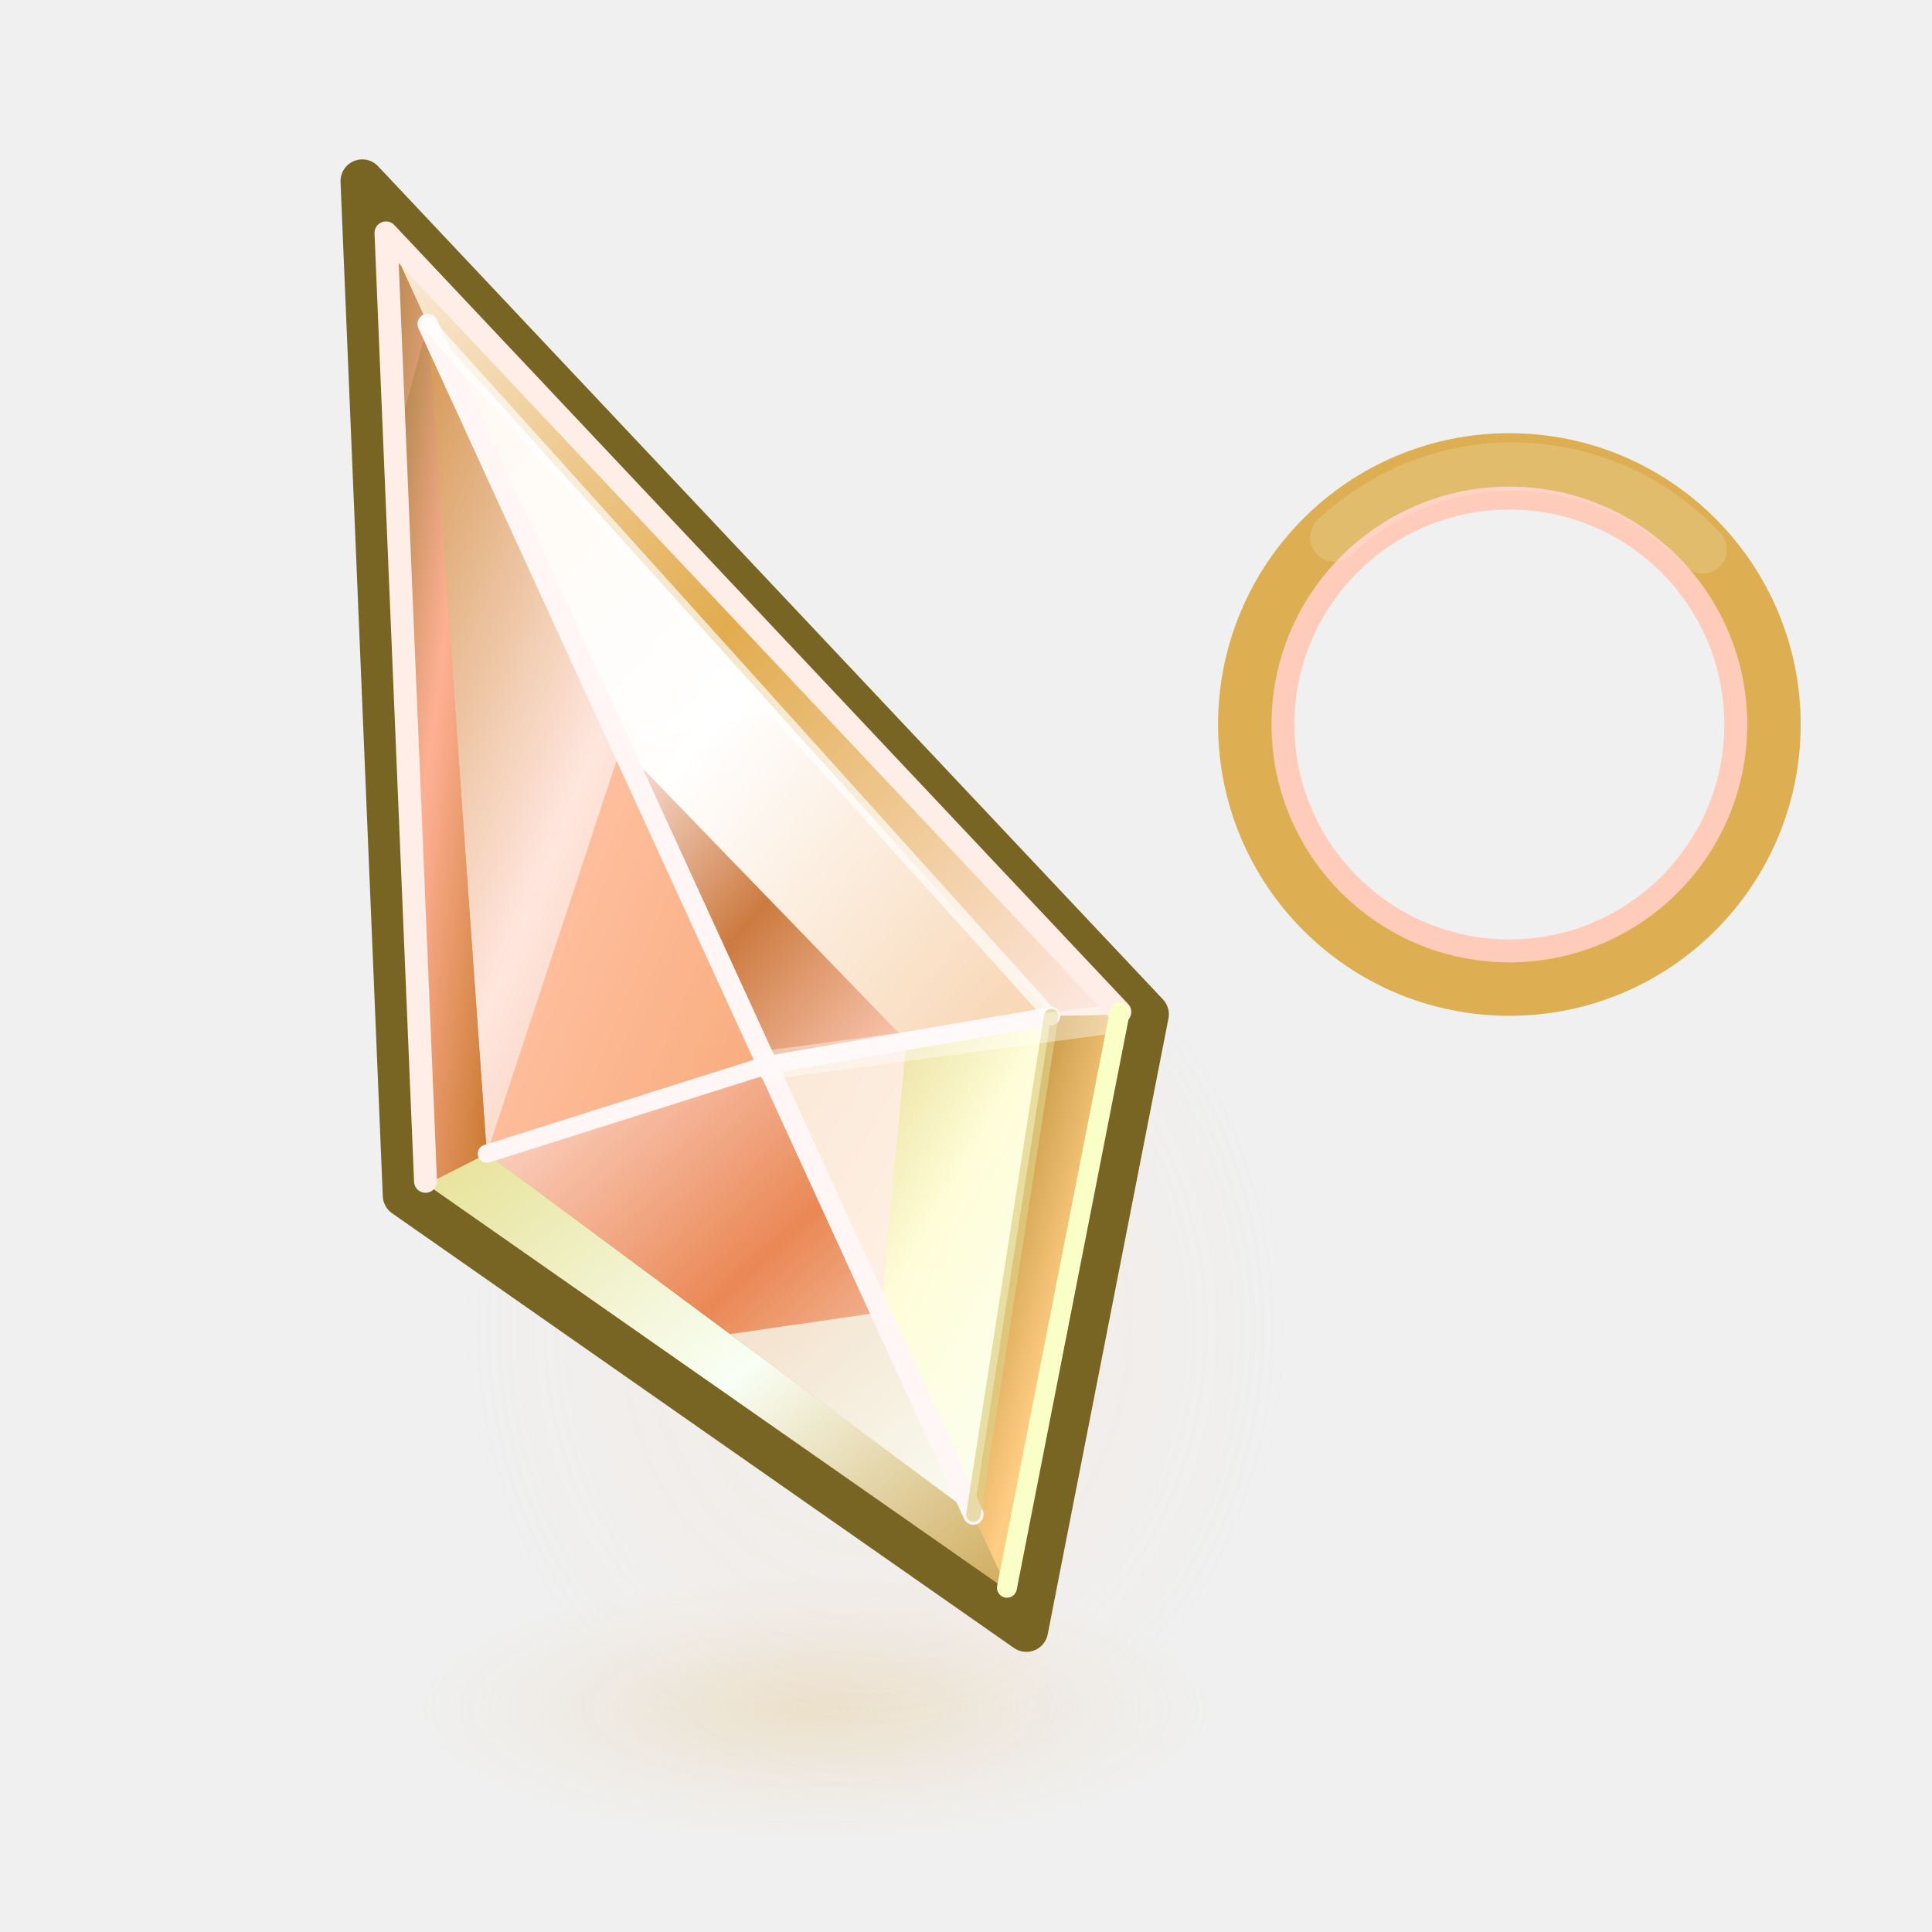
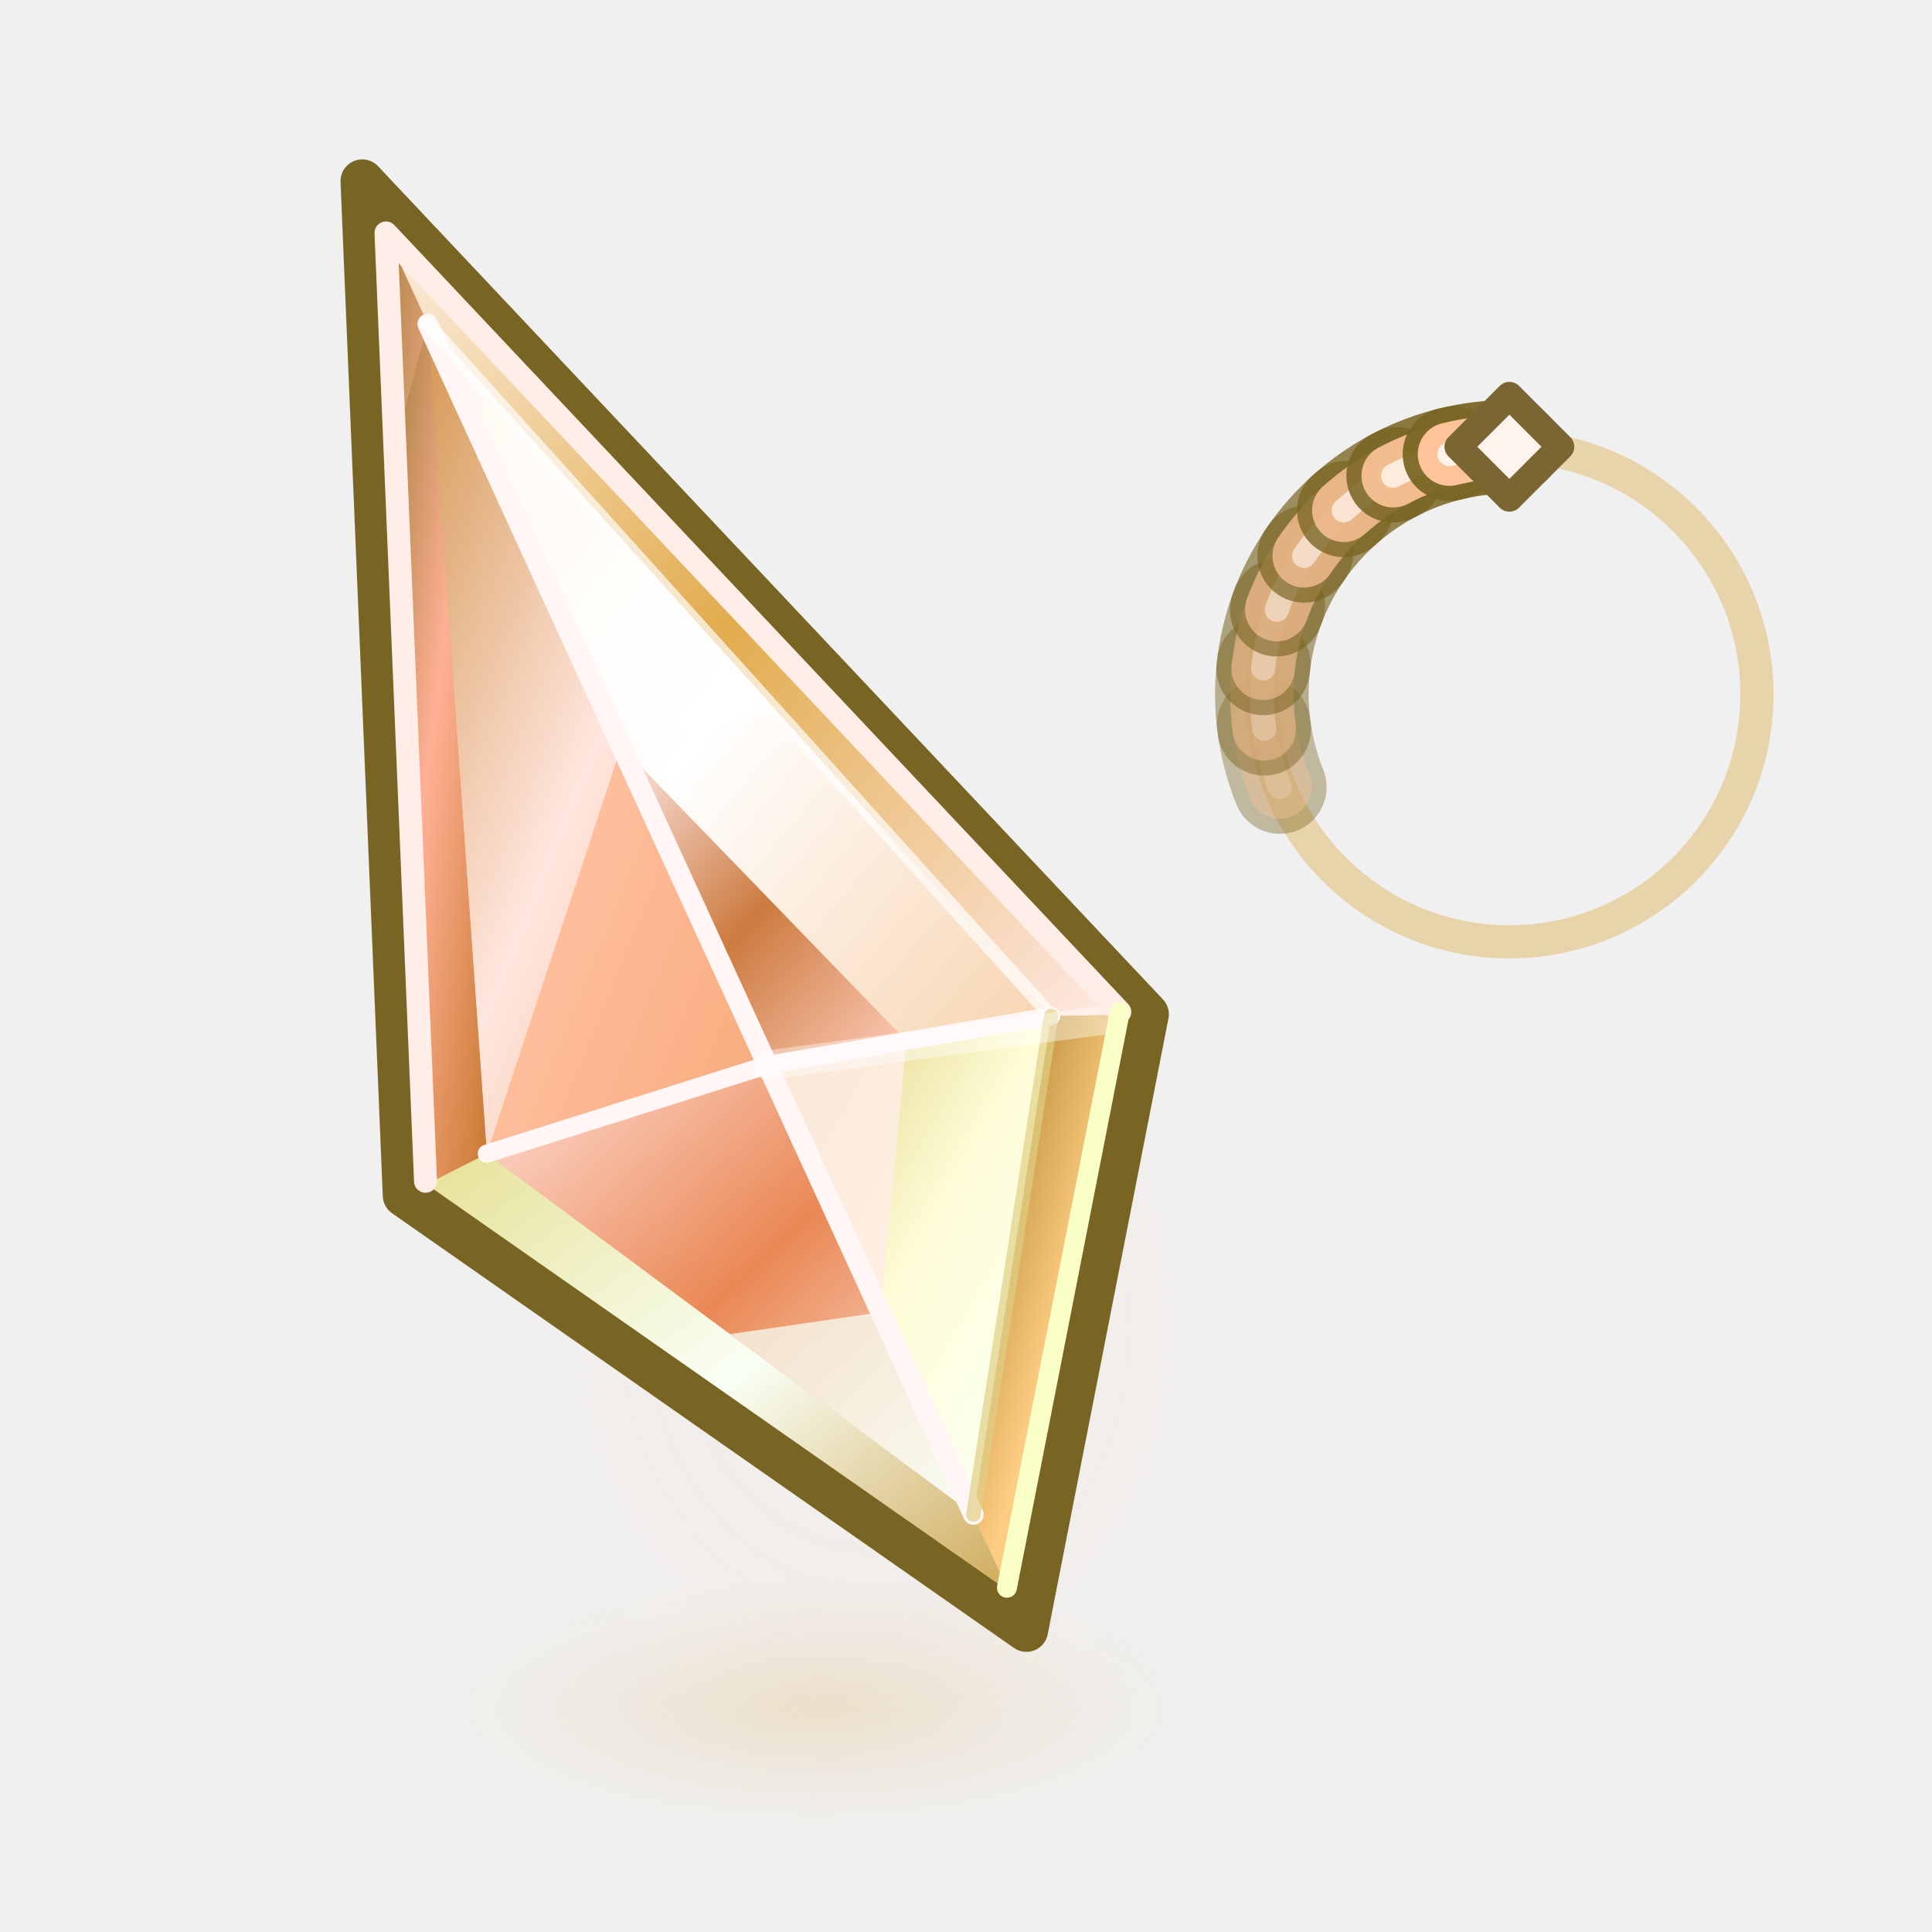
<svg xmlns="http://www.w3.org/2000/svg" width="32" height="32" viewBox="0 0 32 32">
  <defs>
    <linearGradient id="body" x1="0" y1="0" x2="1" y2="1">
      <stop stop-color="#fff2e9" />
      <stop offset=".55" stop-color="#facaa1" />
      <stop offset="1" stop-color="#fffed8" />
    </linearGradient>
    <linearGradient id="crown" x1="0" y1="0" x2=".8" y2="1">
      <stop stop-color="#ffe7b9" />
      <stop offset=".40" stop-color="#fffaf9" />
      <stop offset=".70" stop-color="#fff1ea" />
      <stop offset="1" stop-color="#f2ab7d" />
    </linearGradient>
    <linearGradient id="left" x1="0" y1="0" x2="1" y2=".5">
      <stop stop-color="#a67d32" />
      <stop offset=".32" stop-color="#dc8e4e" />
      <stop offset=".78" stop-color="#ffcdbb" />
      <stop offset="1" stop-color="#ffebe9" />
    </linearGradient>
    <linearGradient id="right" x1="0" y1="0" x2=".7" y2="1">
      <stop stop-color="#f0b772" />
      <stop offset=".36" stop-color="#cba354" />
      <stop offset=".7" stop-color="#ffeed4" />
      <stop offset="1" stop-color="#f6ffed" />
    </linearGradient>
    <linearGradient id="foot" x1="0" y1="0" x2="1" y2="1">
      <stop stop-color="#ffc4b1" />
      <stop offset=".48" stop-color="#d98d51" />
      <stop offset=".52" stop-color="#ffe1d8" />
      <stop offset="1" stop-color="#eaeeb4" />
    </linearGradient>
    <linearGradient id="violet" x1="0" y1="0" x2="1" y2="1">
      <stop stop-color="#ffdbcb" />
      <stop offset=".5" stop-color="#e0e48e" />
      <stop offset="1" stop-color="#f3ffd0" />
    </linearGradient>
    <linearGradient id="inner" x1="0" y1="0" x2="1" y2="0">
      <stop stop-color="#a68834" stop-opacity=".7" />
      <stop offset=".5" stop-color="#ffe8e0" stop-opacity=".25" />
      <stop offset="1" stop-color="#fffbfb" stop-opacity=".8" />
    </linearGradient>
    <linearGradient id="refract" x1="0" y1="0" x2="1" y2="1">
      <stop stop-color="#fff4f3" />
      <stop offset=".46" stop-color="#ffddc2" stop-opacity=".7" />
      <stop offset="1" stop-color="#ecf4ba" stop-opacity=".4" />
    </linearGradient>
    <linearGradient id="text" x1="0" y1="0" x2="1" y2="0">
      <stop stop-color="#e7b076" />
      <stop offset=".48" stop-color="#fff5f4" />
      <stop offset="1" stop-color="#fff0a6" />
    </linearGradient>
    <radialGradient id="shadow">
      <stop stop-color="#dbb157" stop-opacity=".25" />
      <stop offset=".55" stop-color="#e2b46c" stop-opacity=".10" />
      <stop offset="1" stop-color="#edcd8d" stop-opacity="0" />
    </radialGradient>
    <radialGradient id="halo">
      <stop stop-color="#fffbbe" stop-opacity=".10" />
      <stop offset=".6" stop-color="#ffcea7" stop-opacity=".07" />
      <stop offset="1" stop-color="#ffead4" stop-opacity="0" />
    </radialGradient>
    <linearGradient id="edgeIce" x1="0" y1="0" x2="1" y2="1">
      <stop offset="0.0" stop-color="#fff4ed" />
      <stop offset="0.5" stop-color="#e2ac4e" />
      <stop offset="1.0" stop-color="#ffebe9" />
    </linearGradient>
    <linearGradient id="edgeIndigo" x1="0" y1="0" x2="1" y2="1">
      <stop offset="0.0" stop-color="#9b7217" />
      <stop offset="0.5" stop-color="#ffcd83" />
      <stop offset="1.0" stop-color="#c0c666" />
    </linearGradient>
    <linearGradient id="edgeLilac" x1="0" y1="0" x2="1" y2="1">
      <stop offset="0.0" stop-color="#e6e092" />
      <stop offset="0.5" stop-color="#f9fff5" />
      <stop offset="1.0" stop-color="#caa047" />
    </linearGradient>
    <linearGradient id="edgeBlue" x1="0" y1="0" x2="1" y2="1">
      <stop offset="0.0" stop-color="#94762d" />
      <stop offset="0.5" stop-color="#ffb094" />
      <stop offset="1.0" stop-color="#ca7a31" />
    </linearGradient>
    <linearGradient id="tableLight" x1="0" y1="0" x2="1" y2="1">
      <stop offset="0.0" stop-color="#ffe9d0" />
      <stop offset="0.5" stop-color="#ffffff" />
      <stop offset="1.0" stop-color="#f7d2ac" />
    </linearGradient>
    <linearGradient id="tableBlue" x1="0" y1="0" x2="1" y2="1">
      <stop offset="0.0" stop-color="#d59752" />
      <stop offset="0.5" stop-color="#ffe6de" />
      <stop offset="1.0" stop-color="#edb283" />
    </linearGradient>
    <linearGradient id="tableIce" x1="0" y1="0" x2="1" y2="1">
      <stop offset="0.0" stop-color="#ffe0d8" />
      <stop offset="0.5" stop-color="#ea8855" />
      <stop offset="1.0" stop-color="#fff7f1" />
    </linearGradient>
    <linearGradient id="tableLilac" x1="0" y1="0" x2="1" y2="1">
      <stop offset="0.0" stop-color="#d9c871" />
      <stop offset="0.5" stop-color="#fffdd8" />
      <stop offset="1.0" stop-color="#f9fff7" />
    </linearGradient>
    <linearGradient id="reflectedBlue" x1="0" y1="0" x2="1" y2="1">
      <stop offset="0.0" stop-color="#ffeae8" />
      <stop offset="0.5" stop-color="#cc7b40" />
      <stop offset="1.0" stop-color="#ffcdbb" />
    </linearGradient>
  </defs>
  <ellipse cx="13.5" cy="28.3" rx="6.7" ry="2.2" fill="url(#shadow)" stroke="none" stroke-width="0" stroke-linejoin="round" stroke-linecap="round" />
  <ellipse cx="14.5" cy="22" rx="7" ry="8" fill="url(#halo)" stroke="none" stroke-width="0" stroke-linejoin="round" stroke-linecap="round" />
  <polygon points="6,3 19,16.8 17,27 6.7,19.8" fill="url(#body)" stroke="none" stroke-width="0.7" stroke-linejoin="round" stroke-linecap="round" />
  <polygon points="6,3 19,16.8 12.71,17.64" fill="url(#crown)" stroke="none" stroke-width="0.7" stroke-linejoin="round" stroke-linecap="round" />
  <polygon points="19,16.8 17,27 12.71,17.64" fill="url(#right)" stroke="none" stroke-width="0.7" stroke-linejoin="round" stroke-linecap="round" />
  <polygon points="17,27 6.7,19.8 12.71,17.64" fill="url(#foot)" stroke="none" stroke-width="0.7" stroke-linejoin="round" stroke-linecap="round" />
  <polygon points="6.7,19.8 6,3 12.71,17.64" fill="url(#left)" stroke="none" stroke-width="0.7" stroke-linejoin="round" stroke-linecap="round" />
  <polygon points="6,3 19,16.8 17.411,16.829 7.085,5.366" fill="url(#edgeIce)" stroke="none" stroke-width="0.7" stroke-linejoin="round" stroke-linecap="round" />
  <polygon points="19,16.8 17,27 16.122,25.085 17.411,16.829" fill="url(#edgeIndigo)" stroke="none" stroke-width="0.7" stroke-linejoin="round" stroke-linecap="round" />
  <polygon points="17,27 6.7,19.8 8.063,19.109 16.122,25.085" fill="url(#edgeLilac)" stroke="none" stroke-width="0.7" stroke-linejoin="round" stroke-linecap="round" />
  <polygon points="6.7,19.8 6,3 7.085,5.366 8.063,19.109" fill="url(#edgeBlue)" stroke="none" stroke-width="0.7" stroke-linejoin="round" stroke-linecap="round" />
  <polygon points="7.085,5.366 17.411,16.829 12.71,17.64" fill="url(#tableLight)" stroke="none" stroke-width="0.7" stroke-linejoin="round" stroke-linecap="round" />
  <polygon points="7.085,5.366 12.71,17.64 8.063,19.109" fill="url(#tableBlue)" stroke="none" stroke-width="0.7" stroke-linejoin="round" stroke-linecap="round" />
  <polygon points="8.063,19.109 12.71,17.64 16.122,25.085" fill="url(#tableIce)" stroke="none" stroke-width="0.7" stroke-linejoin="round" stroke-linecap="round" />
  <polygon points="17.411,16.829 16.122,25.085 12.71,17.64" fill="url(#tableLilac)" stroke="none" stroke-width="0.7" stroke-linejoin="round" stroke-linecap="round" />
  <polygon points="7.085,5.366 10.291,12.362 12.867,11.785" fill="#ffffff" fill-opacity="0.69" stroke="none" stroke-width="0.7" stroke-linejoin="round" stroke-linecap="round" />
  <polygon points="10.291,12.362 15.014,17.242 12.71,17.64" fill="url(#reflectedBlue)" stroke="none" stroke-width="0.7" stroke-linejoin="round" stroke-linecap="round" />
  <polygon points="8.063,19.109 10.291,12.362 12.71,17.64" fill="#ffa472" fill-opacity="0.569" stroke="none" stroke-width="0.7" stroke-linejoin="round" stroke-linecap="round" />
  <polygon points="12.71,17.64 15.014,17.242 14.587,21.735" fill="#ffede6" fill-opacity="0.851" stroke="none" stroke-width="0.7" stroke-linejoin="round" stroke-linecap="round" />
  <polygon points="16.122,25.085 14.587,21.735 12.093,22.097" fill="#f6fff4" fill-opacity="0.729" stroke="none" stroke-width="0.7" stroke-linejoin="round" stroke-linecap="round" />
  <polygon points="6.231,8.544 6.574,16.776 8.063,19.109 7.085,5.366" fill="url(#edgeBlue)" stroke="none" stroke-width="0.7" stroke-linejoin="round" stroke-linecap="round" />
  <polyline points="7.085,5.366 12.71,17.64 16.122,25.085" fill="none" stroke="#fff6f5" stroke-width="0.34" stroke-linejoin="round" stroke-linecap="round" />
  <polyline points="8.063,19.109 12.71,17.64 17.411,16.829" fill="none" stroke="#fff6f5" stroke-width="0.3" stroke-linejoin="round" stroke-linecap="round" />
  <polyline points="7.085,5.366 17.411,16.829" fill="none" stroke="#ffffff" stroke-opacity="0.69" stroke-width="0.23" stroke-linejoin="round" stroke-linecap="round" />
  <polyline points="17.411,16.829 16.122,25.085" fill="none" stroke="#dfcf84" stroke-opacity="0.69" stroke-width="0.24" stroke-linejoin="round" stroke-linecap="round" />
  <defs>
    <linearGradient id="sweep25" gradientUnits="userSpaceOnUse" x1="3.25" y1="-3.0" x2="8.75" y2="9.0">
      <stop stop-color="#fff" stop-opacity="0" />
      <stop offset=".3" stop-color="#ffe7de" stop-opacity="0.0" />
      <stop offset=".5" stop-color="#fff" stop-opacity="0.0" />
      <stop offset=".7" stop-color="#fff3e7" stop-opacity="0.0" />
      <stop offset="1" stop-color="#fff" stop-opacity="0" />
    </linearGradient>
  </defs>
  <polygon points="6,3 19,16.8 17,27 6.7,19.8" fill="url(#sweep25)" />
  <polygon points="6,3 19,16.8 12.71,17.64" fill="#ffffff" fill-opacity="0" stroke="none" stroke-width="0.7" stroke-linejoin="round" stroke-linecap="round" />
  <polyline points="12.71,17.64 19,16.8" fill="none" stroke="#ffffff" stroke-opacity="0.392" stroke-width="0.48" stroke-linejoin="round" stroke-linecap="round" />
  <polyline points="6,3 19,16.8 17,27 6.7,19.8 6,3" fill="none" stroke="#796523" stroke-width="0.72" stroke-linejoin="round" stroke-linecap="round" />
  <polyline points="7.048,19.566 6.393,3.858 18.548,16.761" fill="none" stroke="#ffede7" stroke-width="0.38" stroke-linejoin="round" stroke-linecap="round" />
  <polyline points="18.548,16.761 16.678,26.298" fill="none" stroke="#faffc8" stroke-width="0.33" stroke-linejoin="round" stroke-linecap="round" />
-   <ellipse cx="25" cy="12" rx="4.3" ry="4.3" fill="none" stroke="#ddaf52" stroke-width="1.05" stroke-linejoin="round" stroke-linecap="round" />
-   <ellipse cx="25" cy="12" rx="3.75" ry="3.75" fill="none" stroke="#ffcbba" stroke-width="0.38" stroke-linejoin="round" stroke-linecap="round" />
-   <path d="M 22.1 8.9 A 4.3 4.3 0 0 1 28.2 9.1" fill="none" stroke="#ffffff" stroke-opacity="0.157" stroke-width="0.8" stroke-linejoin="round" stroke-linecap="round" />
+   <ellipse cx="25" cy="11.5" rx="4.1" ry="4.1" fill="none" stroke="#ddaf52" stroke-opacity="0.439" stroke-width="0.55" stroke-linejoin="round" stroke-linecap="round" />
+   <path d="M 21.198 13.036 A 4.1 4.1 0 0 1 20.931 12" fill="none" stroke="#796523" stroke-opacity="0.392" stroke-width="1.55" stroke-linejoin="round" stroke-linecap="round" />
+   <path d="M 21.198 13.036 A 4.1 4.1 0 0 1 20.931 12" fill="none" stroke="#ffc69b" stroke-opacity="0.372" stroke-width="1.05" stroke-linejoin="round" stroke-linecap="round" />
+   <path d="M 21.198 13.036 A 4.1 4.1 0 0 1 20.931 12" fill="none" stroke="#fff4ed" stroke-opacity="0.176" stroke-width="0.4" stroke-linejoin="round" stroke-linecap="round" />
+   <path d="M 20.94 12.071 A 4.1 4.1 0 0 1 20.931 11" fill="none" stroke="#796523" stroke-opacity="0.471" stroke-width="1.55" stroke-linejoin="round" stroke-linecap="round" />
+   <path d="M 20.94 12.071 A 4.1 4.1 0 0 1 20.931 11" fill="none" stroke="#ffc69b" stroke-opacity="0.459" stroke-width="1.05" stroke-linejoin="round" stroke-linecap="round" />
+   <path d="M 20.94 12.071 A 4.1 4.1 0 0 1 20.931 11" fill="none" stroke="#fff4ed" stroke-opacity="0.286" stroke-width="0.4" stroke-linejoin="round" stroke-linecap="round" />
+   <path d="M 20.922 11.071 A 4.1 4.1 0 0 1 21.172 10.031" fill="none" stroke="#796523" stroke-opacity="0.549" stroke-width="1.55" stroke-linejoin="round" stroke-linecap="round" />
+   <path d="M 20.922 11.071 A 4.1 4.1 0 0 1 21.172 10.031" fill="none" stroke="#ffc69b" stroke-opacity="0.545" stroke-width="1.05" stroke-linejoin="round" stroke-linecap="round" />
+   <path d="M 20.922 11.071 A 4.1 4.1 0 0 1 21.172 10.031" fill="none" stroke="#fff4ed" stroke-opacity="0.396" stroke-width="0.4" stroke-linejoin="round" stroke-linecap="round" />
+   <path d="M 21.147 10.098 A 4.1 4.1 0 0 1 21.642 9.148" fill="none" stroke="#796523" stroke-opacity="0.627" stroke-width="1.55" stroke-linejoin="round" stroke-linecap="round" />
+   <path d="M 21.147 10.098 A 4.1 4.1 0 0 1 21.642 9.148" fill="none" stroke="#ffc69b" stroke-opacity="0.631" stroke-width="1.05" stroke-linejoin="round" stroke-linecap="round" />
+   <path d="M 21.147 10.098 A 4.1 4.1 0 0 1 21.642 9.148" fill="none" stroke="#fff4ed" stroke-opacity="0.506" stroke-width="0.4" stroke-linejoin="round" stroke-linecap="round" />
+   <path d="M 21.601 9.207 A 4.1 4.1 0 0 1 22.31 8.406" fill="none" stroke="#796523" stroke-opacity="0.706" stroke-width="1.55" stroke-linejoin="round" stroke-linecap="round" />
+   <path d="M 21.601 9.207 A 4.1 4.1 0 0 1 22.31 8.406" fill="none" stroke="#ffc69b" stroke-opacity="0.718" stroke-width="1.05" stroke-linejoin="round" stroke-linecap="round" />
+   <path d="M 21.601 9.207 A 4.1 4.1 0 0 1 22.31 8.406" fill="none" stroke="#fff4ed" stroke-opacity="0.616" stroke-width="0.4" stroke-linejoin="round" stroke-linecap="round" />
+   <path d="M 22.257 8.453 A 4.1 4.1 0 0 1 23.139 7.847" fill="none" stroke="#796523" stroke-opacity="0.784" stroke-width="1.55" stroke-linejoin="round" stroke-linecap="round" />
+   <path d="M 22.257 8.453 A 4.1 4.1 0 0 1 23.139 7.847" fill="none" stroke="#ffc69b" stroke-opacity="0.804" stroke-width="1.05" stroke-linejoin="round" stroke-linecap="round" />
+   <path d="M 22.257 8.453 A 4.1 4.1 0 0 1 23.139 7.847" fill="none" stroke="#fff4ed" stroke-opacity="0.726" stroke-width="0.4" stroke-linejoin="round" stroke-linecap="round" />
+   <path d="M 23.075 7.88 A 4.1 4.1 0 0 1 24.078 7.505" fill="none" stroke="#796523" stroke-opacity="0.863" stroke-width="1.55" stroke-linejoin="round" stroke-linecap="round" />
+   <path d="M 23.075 7.88 A 4.1 4.1 0 0 1 24.078 7.505" fill="none" stroke="#ffc69b" stroke-opacity="0.89" stroke-width="1.05" stroke-linejoin="round" stroke-linecap="round" />
+   <path d="M 23.075 7.88 A 4.1 4.1 0 0 1 24.078 7.505" fill="none" stroke="#fff4ed" stroke-opacity="0.835" stroke-width="0.4" stroke-linejoin="round" stroke-linecap="round" />
+   <path d="M 24.008 7.522 A 4.1 4.1 0 0 1 25.072 7.401" fill="none" stroke="#796523" stroke-opacity="0.941" stroke-width="1.55" stroke-linejoin="round" stroke-linecap="round" />
+   <path d="M 24.008 7.522 A 4.1 4.1 0 0 1 25.072 7.401" fill="none" stroke="#ffc69b" stroke-opacity="0.977" stroke-width="1.05" stroke-linejoin="round" stroke-linecap="round" />
+   <path d="M 24.008 7.522 A 4.1 4.1 0 0 1 25.072 7.401" fill="none" stroke="#fff4ed" stroke-opacity="0.945" stroke-width="0.4" stroke-linejoin="round" stroke-linecap="round" />
+   <polygon points="25,6.55 25.85,7.4 25,8.25 24.15,7.4" fill="#fff4ed" stroke="#7b6533" stroke-width="0.45" stroke-linejoin="round" stroke-linecap="round" />
</svg>
